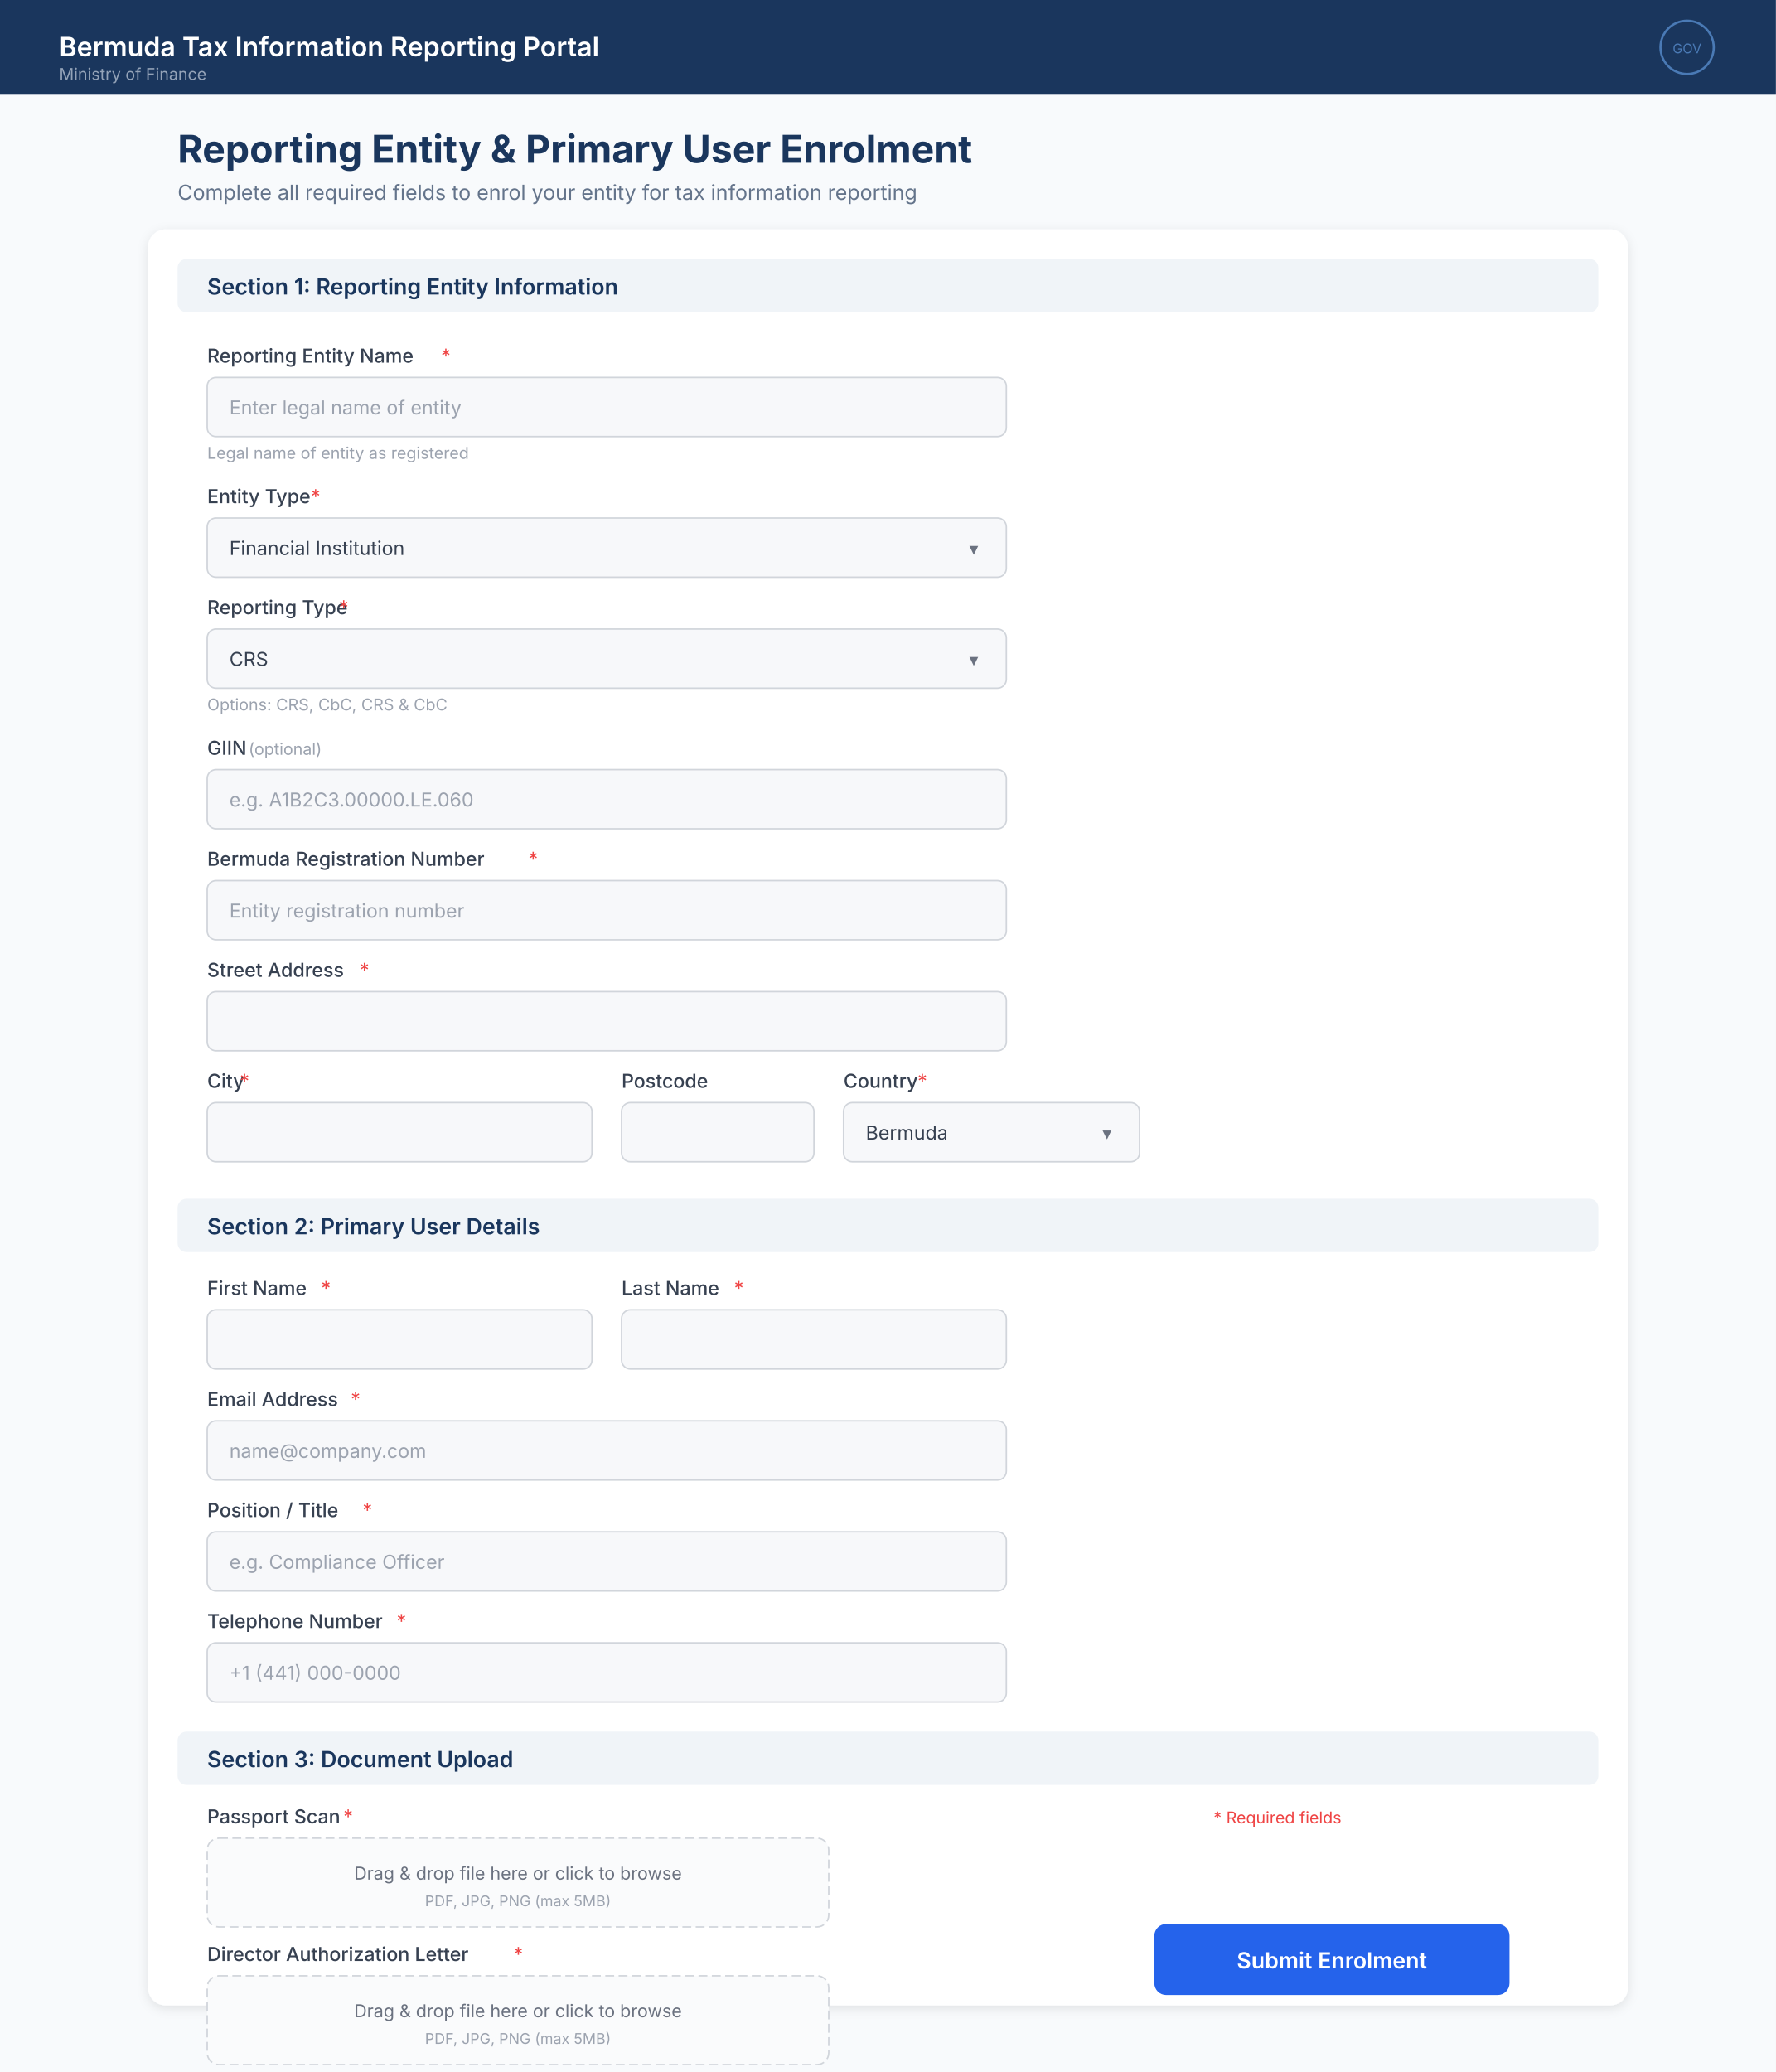
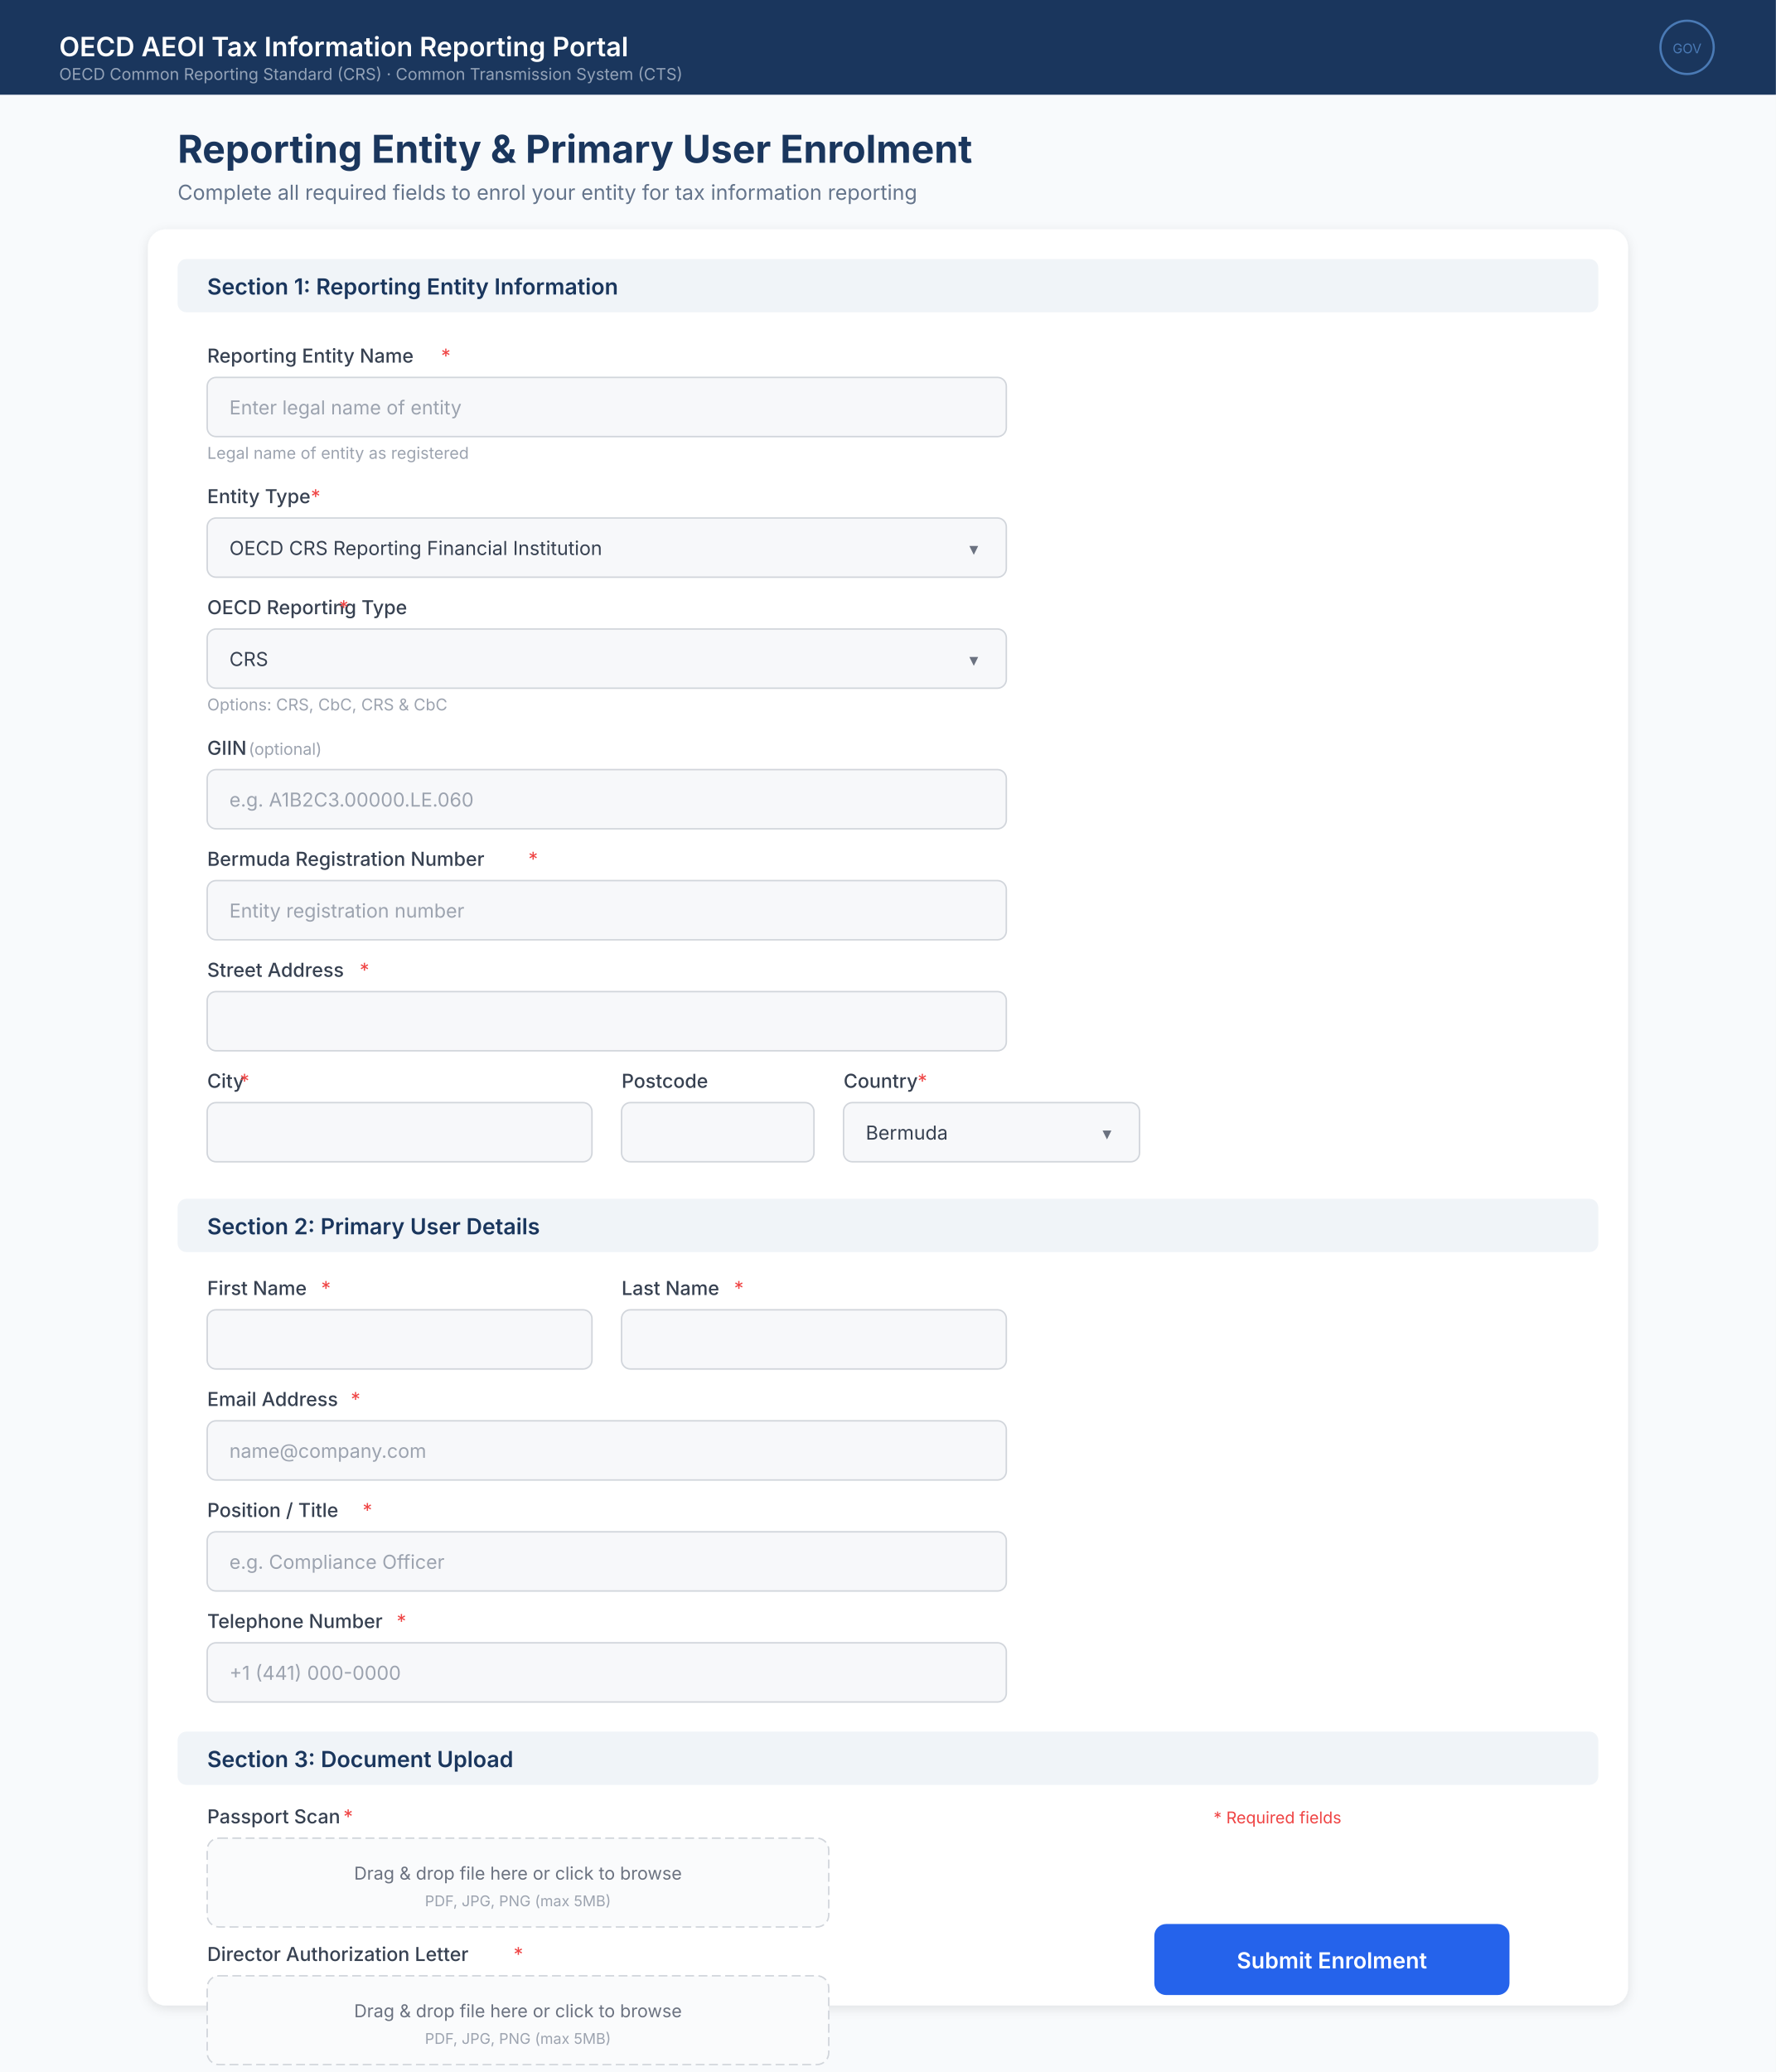
<svg xmlns="http://www.w3.org/2000/svg" width="1200" height="1400" viewBox="0 0 1200 1400">
  <defs>
    <filter id="shadow" x="-2%" y="-2%" width="104%" height="104%">
      <feDropShadow dx="0" dy="2" stdDeviation="4" flood-opacity="0.1" />
    </filter>
    <filter id="shadow-sm" x="-1%" y="-1%" width="102%" height="102%">
      <feDropShadow dx="0" dy="1" stdDeviation="2" flood-opacity="0.06" />
    </filter>
  </defs>
  <rect width="1200" height="1400" fill="#f8fafc" />
  <rect width="1200" height="64" fill="#1a365d" />
-   <text x="40" y="38" font-family="Inter, -apple-system, sans-serif" font-size="18" font-weight="600" fill="#ffffff">Bermuda Tax Information Reporting Portal</text>
-   <text x="40" y="54" font-family="Inter, -apple-system, sans-serif" font-size="11" fill="#94a3b8">Ministry of Finance</text>
+   <text x="40" y="38" font-family="Inter, -apple-system, sans-serif" font-size="18" font-weight="600" fill="#ffffff">OECD AEOI Tax Information Reporting Portal</text>
+   <text x="40" y="54" font-family="Inter, -apple-system, sans-serif" font-size="11" fill="#94a3b8">OECD Common Reporting Standard (CRS) · Common Transmission System (CTS)</text>
  <circle cx="1140" cy="32" r="18" fill="none" stroke="#4a7ab5" stroke-width="1.5" />
  <text x="1140" y="36" font-family="Inter, -apple-system, sans-serif" font-size="9" fill="#4a7ab5" text-anchor="middle">GOV</text>
  <text x="120" y="110" font-family="Inter, -apple-system, sans-serif" font-size="26" font-weight="700" fill="#1a365d">Reporting Entity &amp; Primary User Enrolment</text>
  <text x="120" y="135" font-family="Inter, -apple-system, sans-serif" font-size="14" fill="#64748b">Complete all required fields to enrol your entity for tax information reporting</text>
  <rect x="100" y="155" width="1000" height="1200" rx="12" fill="#ffffff" filter="url(#shadow)" />
  <rect x="120" y="175" width="960" height="36" rx="6" fill="#f0f4f8" />
  <text x="140" y="199" font-family="Inter, -apple-system, sans-serif" font-size="15" font-weight="600" fill="#1a365d">Section 1: Reporting Entity Information</text>
  <text x="140" y="245" font-family="Inter, -apple-system, sans-serif" font-size="13" font-weight="500" fill="#374151">Reporting Entity Name</text>
  <text x="298" y="245" font-family="Inter, -apple-system, sans-serif" font-size="13" fill="#ef4444">*</text>
  <rect x="140" y="255" width="540" height="40" rx="6" fill="#f7f8fa" stroke="#d1d5db" stroke-width="1" />
  <text x="155" y="280" font-family="Inter, -apple-system, sans-serif" font-size="13" fill="#9ca3af">Enter legal name of entity</text>
  <text x="140" y="310" font-family="Inter, -apple-system, sans-serif" font-size="11" fill="#9ca3af">Legal name of entity as registered</text>
  <text x="140" y="340" font-family="Inter, -apple-system, sans-serif" font-size="13" font-weight="500" fill="#374151">Entity Type</text>
  <text x="210" y="340" font-family="Inter, -apple-system, sans-serif" font-size="13" fill="#ef4444">*</text>
  <rect x="140" y="350" width="540" height="40" rx="6" fill="#f7f8fa" stroke="#d1d5db" stroke-width="1" />
-   <text x="155" y="375" font-family="Inter, -apple-system, sans-serif" font-size="13" fill="#374151">Financial Institution</text>
+   <text x="155" y="375" font-family="Inter, -apple-system, sans-serif" font-size="13" fill="#374151">OECD CRS Reporting Financial Institution</text>
  <text x="655" y="375" font-family="Inter, -apple-system, sans-serif" font-size="12" fill="#6b7280">▾</text>
-   <text x="140" y="415" font-family="Inter, -apple-system, sans-serif" font-size="13" font-weight="500" fill="#374151">Reporting Type</text>
+   <text x="140" y="415" font-family="Inter, -apple-system, sans-serif" font-size="13" font-weight="500" fill="#374151">OECD Reporting Type</text>
  <text x="229" y="415" font-family="Inter, -apple-system, sans-serif" font-size="13" fill="#ef4444">*</text>
  <rect x="140" y="425" width="540" height="40" rx="6" fill="#f7f8fa" stroke="#d1d5db" stroke-width="1" />
  <text x="155" y="450" font-family="Inter, -apple-system, sans-serif" font-size="13" fill="#374151">CRS</text>
  <text x="655" y="450" font-family="Inter, -apple-system, sans-serif" font-size="12" fill="#6b7280">▾</text>
  <text x="140" y="480" font-family="Inter, -apple-system, sans-serif" font-size="11" fill="#9ca3af">Options: CRS, CbC, CRS &amp; CbC</text>
  <text x="140" y="510" font-family="Inter, -apple-system, sans-serif" font-size="13" font-weight="500" fill="#374151">GIIN</text>
  <text x="168" y="510" font-family="Inter, -apple-system, sans-serif" font-size="11" fill="#9ca3af">(optional)</text>
  <rect x="140" y="520" width="540" height="40" rx="6" fill="#f7f8fa" stroke="#d1d5db" stroke-width="1" />
  <text x="155" y="545" font-family="Inter, -apple-system, sans-serif" font-size="13" fill="#9ca3af">e.g. A1B2C3.00000.LE.060</text>
  <text x="140" y="585" font-family="Inter, -apple-system, sans-serif" font-size="13" font-weight="500" fill="#374151">Bermuda Registration Number</text>
  <text x="357" y="585" font-family="Inter, -apple-system, sans-serif" font-size="13" fill="#ef4444">*</text>
  <rect x="140" y="595" width="540" height="40" rx="6" fill="#f7f8fa" stroke="#d1d5db" stroke-width="1" />
  <text x="155" y="620" font-family="Inter, -apple-system, sans-serif" font-size="13" fill="#9ca3af">Entity registration number</text>
  <text x="140" y="660" font-family="Inter, -apple-system, sans-serif" font-size="13" font-weight="500" fill="#374151">Street Address</text>
  <text x="243" y="660" font-family="Inter, -apple-system, sans-serif" font-size="13" fill="#ef4444">*</text>
  <rect x="140" y="670" width="540" height="40" rx="6" fill="#f7f8fa" stroke="#d1d5db" stroke-width="1" />
  <text x="140" y="735" font-family="Inter, -apple-system, sans-serif" font-size="13" font-weight="500" fill="#374151">City</text>
  <text x="162" y="735" font-family="Inter, -apple-system, sans-serif" font-size="13" fill="#ef4444">*</text>
  <rect x="140" y="745" width="260" height="40" rx="6" fill="#f7f8fa" stroke="#d1d5db" stroke-width="1" />
  <text x="420" y="735" font-family="Inter, -apple-system, sans-serif" font-size="13" font-weight="500" fill="#374151">Postcode</text>
  <rect x="420" y="745" width="130" height="40" rx="6" fill="#f7f8fa" stroke="#d1d5db" stroke-width="1" />
  <text x="570" y="735" font-family="Inter, -apple-system, sans-serif" font-size="13" font-weight="500" fill="#374151">Country</text>
  <text x="620" y="735" font-family="Inter, -apple-system, sans-serif" font-size="13" fill="#ef4444">*</text>
  <rect x="570" y="745" width="200" height="40" rx="6" fill="#f7f8fa" stroke="#d1d5db" stroke-width="1" />
  <text x="585" y="770" font-family="Inter, -apple-system, sans-serif" font-size="13" fill="#374151">Bermuda</text>
  <text x="745" y="770" font-family="Inter, -apple-system, sans-serif" font-size="12" fill="#6b7280">▾</text>
  <rect x="120" y="810" width="960" height="36" rx="6" fill="#f0f4f8" />
  <text x="140" y="834" font-family="Inter, -apple-system, sans-serif" font-size="15" font-weight="600" fill="#1a365d">Section 2: Primary User Details</text>
  <text x="140" y="875" font-family="Inter, -apple-system, sans-serif" font-size="13" font-weight="500" fill="#374151">First Name</text>
  <text x="217" y="875" font-family="Inter, -apple-system, sans-serif" font-size="13" fill="#ef4444">*</text>
  <rect x="140" y="885" width="260" height="40" rx="6" fill="#f7f8fa" stroke="#d1d5db" stroke-width="1" />
  <text x="420" y="875" font-family="Inter, -apple-system, sans-serif" font-size="13" font-weight="500" fill="#374151">Last Name</text>
  <text x="496" y="875" font-family="Inter, -apple-system, sans-serif" font-size="13" fill="#ef4444">*</text>
  <rect x="420" y="885" width="260" height="40" rx="6" fill="#f7f8fa" stroke="#d1d5db" stroke-width="1" />
  <text x="140" y="950" font-family="Inter, -apple-system, sans-serif" font-size="13" font-weight="500" fill="#374151">Email Address</text>
  <text x="237" y="950" font-family="Inter, -apple-system, sans-serif" font-size="13" fill="#ef4444">*</text>
  <rect x="140" y="960" width="540" height="40" rx="6" fill="#f7f8fa" stroke="#d1d5db" stroke-width="1" />
  <text x="155" y="985" font-family="Inter, -apple-system, sans-serif" font-size="13" fill="#9ca3af">name@company.com</text>
  <text x="140" y="1025" font-family="Inter, -apple-system, sans-serif" font-size="13" font-weight="500" fill="#374151">Position / Title</text>
  <text x="245" y="1025" font-family="Inter, -apple-system, sans-serif" font-size="13" fill="#ef4444">*</text>
  <rect x="140" y="1035" width="540" height="40" rx="6" fill="#f7f8fa" stroke="#d1d5db" stroke-width="1" />
  <text x="155" y="1060" font-family="Inter, -apple-system, sans-serif" font-size="13" fill="#9ca3af">e.g. Compliance Officer</text>
  <text x="140" y="1100" font-family="Inter, -apple-system, sans-serif" font-size="13" font-weight="500" fill="#374151">Telephone Number</text>
  <text x="268" y="1100" font-family="Inter, -apple-system, sans-serif" font-size="13" fill="#ef4444">*</text>
  <rect x="140" y="1110" width="540" height="40" rx="6" fill="#f7f8fa" stroke="#d1d5db" stroke-width="1" />
  <text x="155" y="1135" font-family="Inter, -apple-system, sans-serif" font-size="13" fill="#9ca3af">+1 (441) 000-0000</text>
  <rect x="120" y="1170" width="960" height="36" rx="6" fill="#f0f4f8" />
  <text x="140" y="1194" font-family="Inter, -apple-system, sans-serif" font-size="15" font-weight="600" fill="#1a365d">Section 3: Document Upload</text>
  <text x="140" y="1232" font-family="Inter, -apple-system, sans-serif" font-size="13" font-weight="500" fill="#374151">Passport Scan</text>
  <text x="232" y="1232" font-family="Inter, -apple-system, sans-serif" font-size="13" fill="#ef4444">*</text>
  <rect x="140" y="1242" width="420" height="60" rx="8" fill="#fafbfc" stroke="#d1d5db" stroke-width="1" stroke-dasharray="6,3" />
  <text x="350" y="1270" font-family="Inter, -apple-system, sans-serif" font-size="12" fill="#6b7280" text-anchor="middle">Drag &amp; drop file here or click to browse</text>
  <text x="350" y="1288" font-family="Inter, -apple-system, sans-serif" font-size="10" fill="#9ca3af" text-anchor="middle">PDF, JPG, PNG (max 5MB)</text>
  <text x="140" y="1325" font-family="Inter, -apple-system, sans-serif" font-size="13" font-weight="500" fill="#374151">Director Authorization Letter</text>
  <text x="347" y="1325" font-family="Inter, -apple-system, sans-serif" font-size="13" fill="#ef4444">*</text>
  <rect x="140" y="1335" width="420" height="60" rx="8" fill="#fafbfc" stroke="#d1d5db" stroke-width="1" stroke-dasharray="6,3" />
  <text x="350" y="1363" font-family="Inter, -apple-system, sans-serif" font-size="12" fill="#6b7280" text-anchor="middle">Drag &amp; drop file here or click to browse</text>
  <text x="350" y="1381" font-family="Inter, -apple-system, sans-serif" font-size="10" fill="#9ca3af" text-anchor="middle">PDF, JPG, PNG (max 5MB)</text>
  <text x="820" y="1232" font-family="Inter, -apple-system, sans-serif" font-size="11" fill="#ef4444">* Required fields</text>
  <rect x="780" y="1300" width="240" height="48" rx="8" fill="#2563eb" />
  <text x="900" y="1330" font-family="Inter, -apple-system, sans-serif" font-size="15" font-weight="600" fill="#ffffff" text-anchor="middle">Submit Enrolment</text>
</svg>
